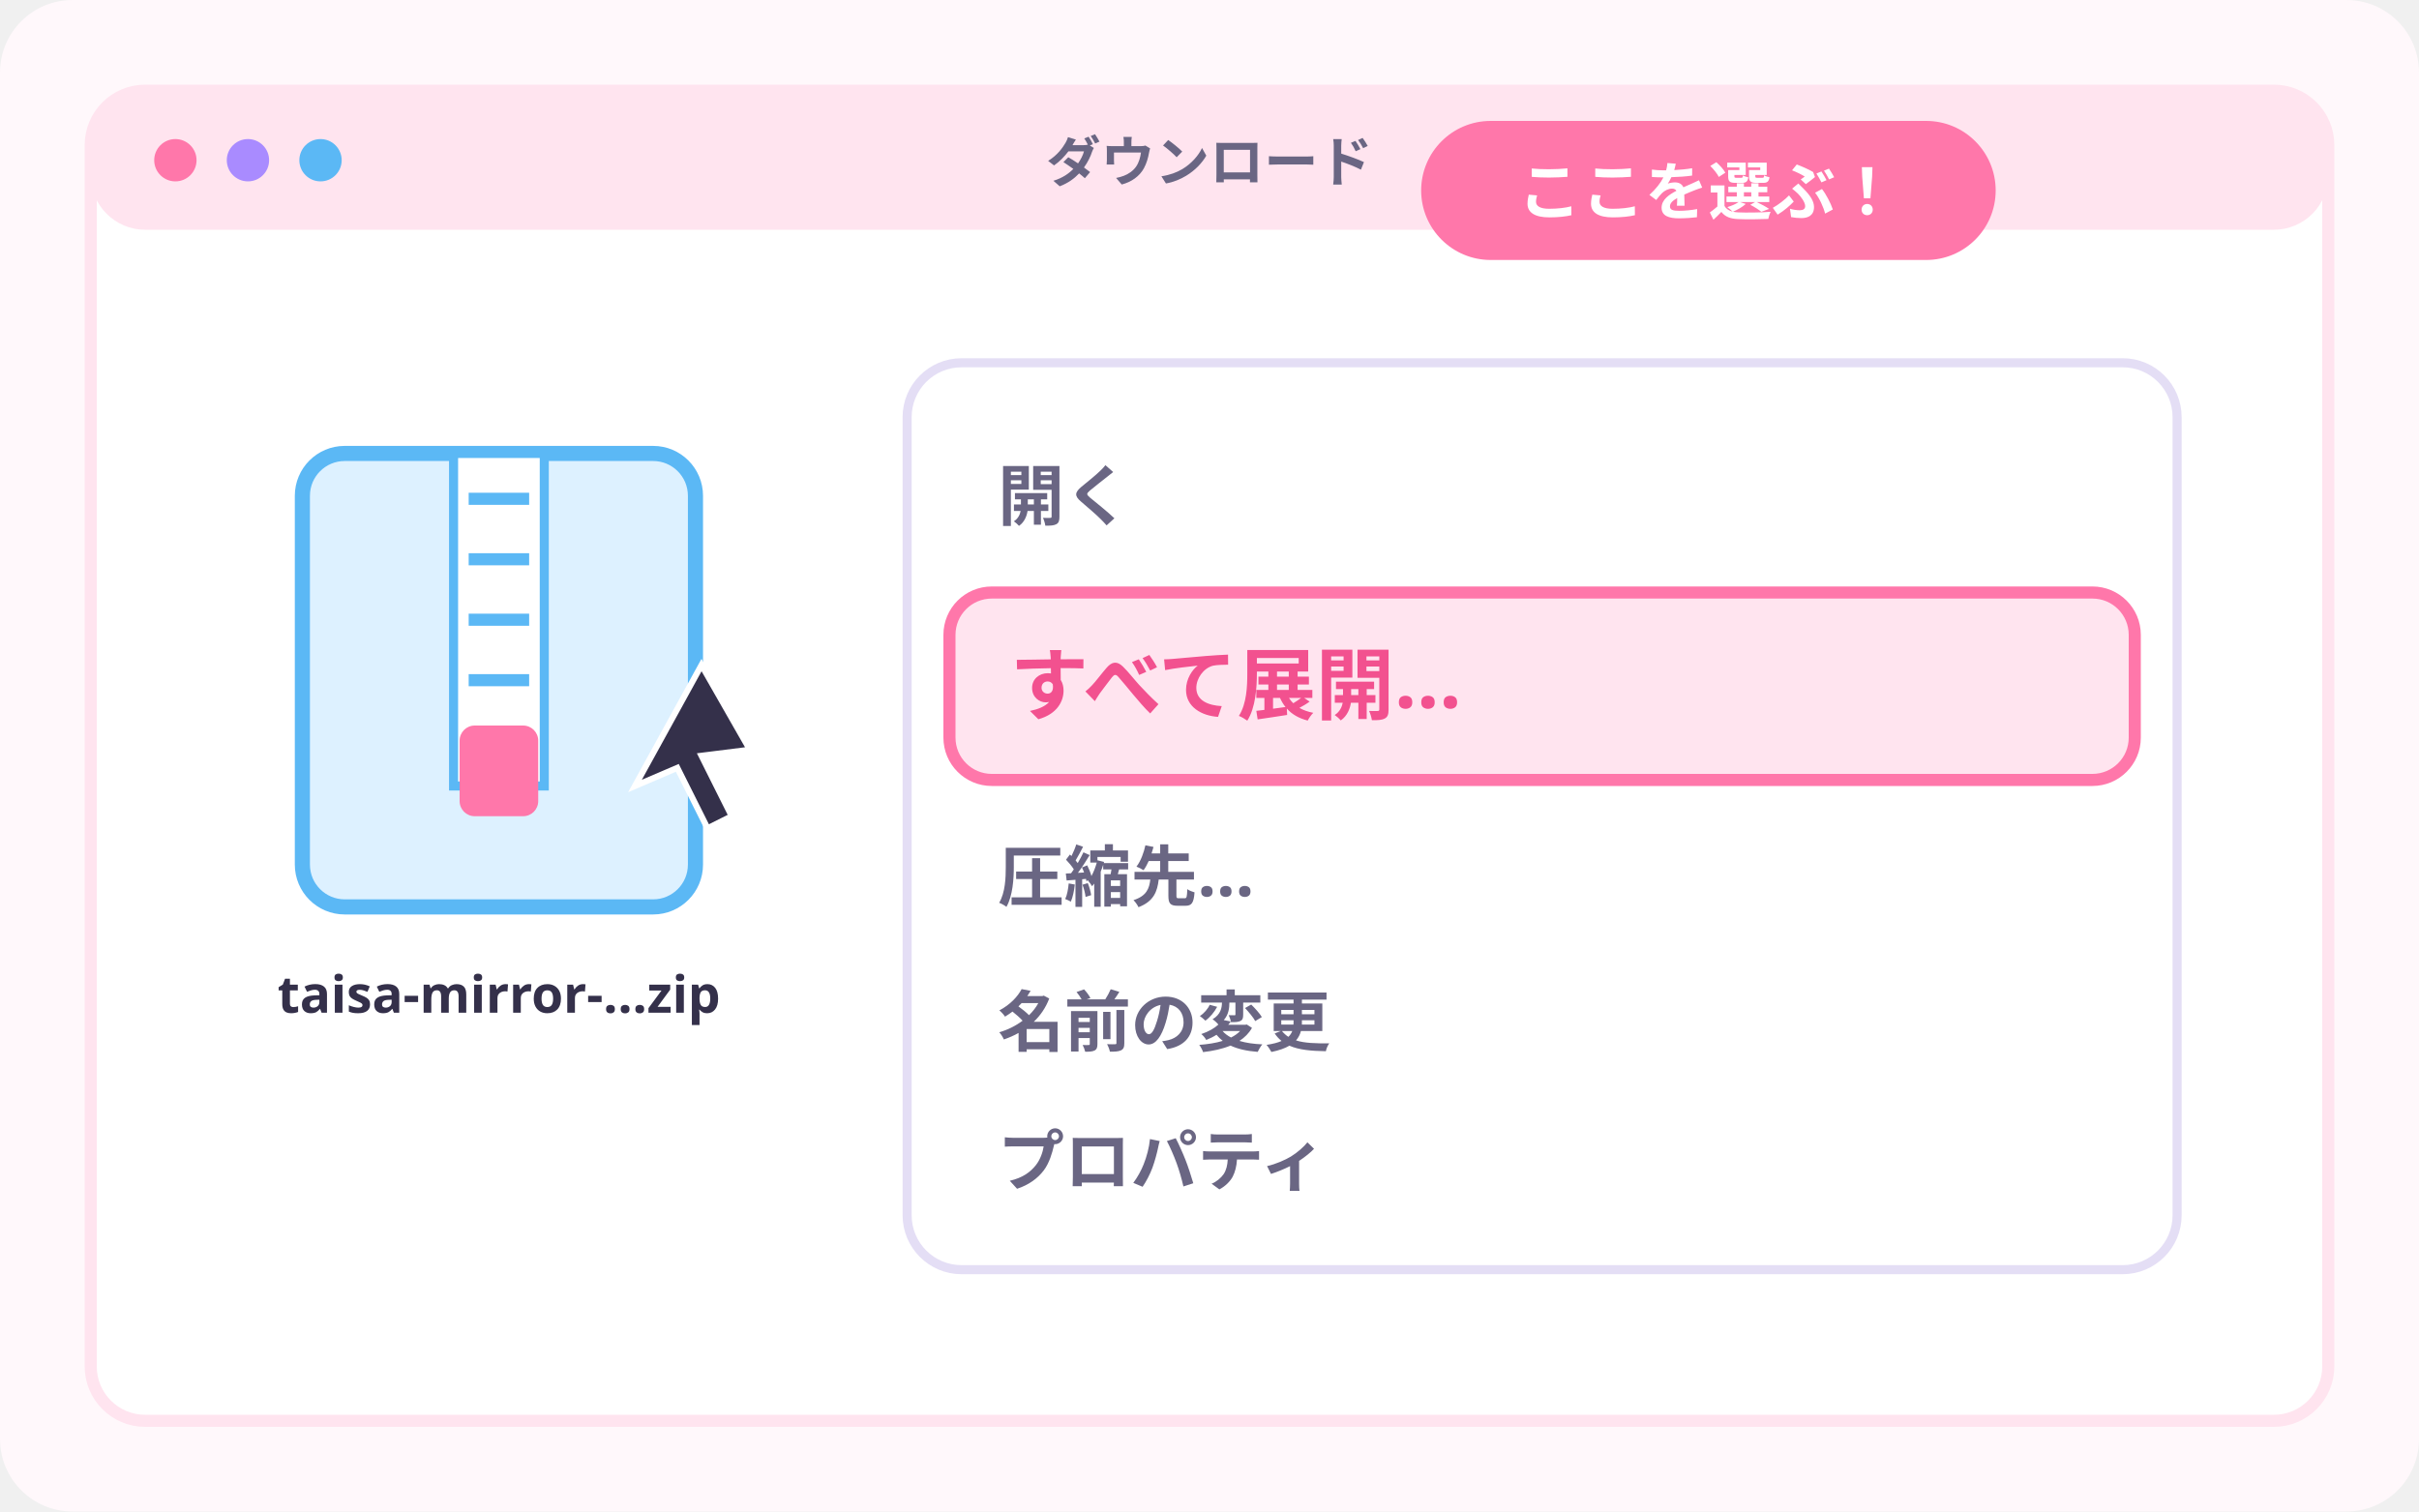
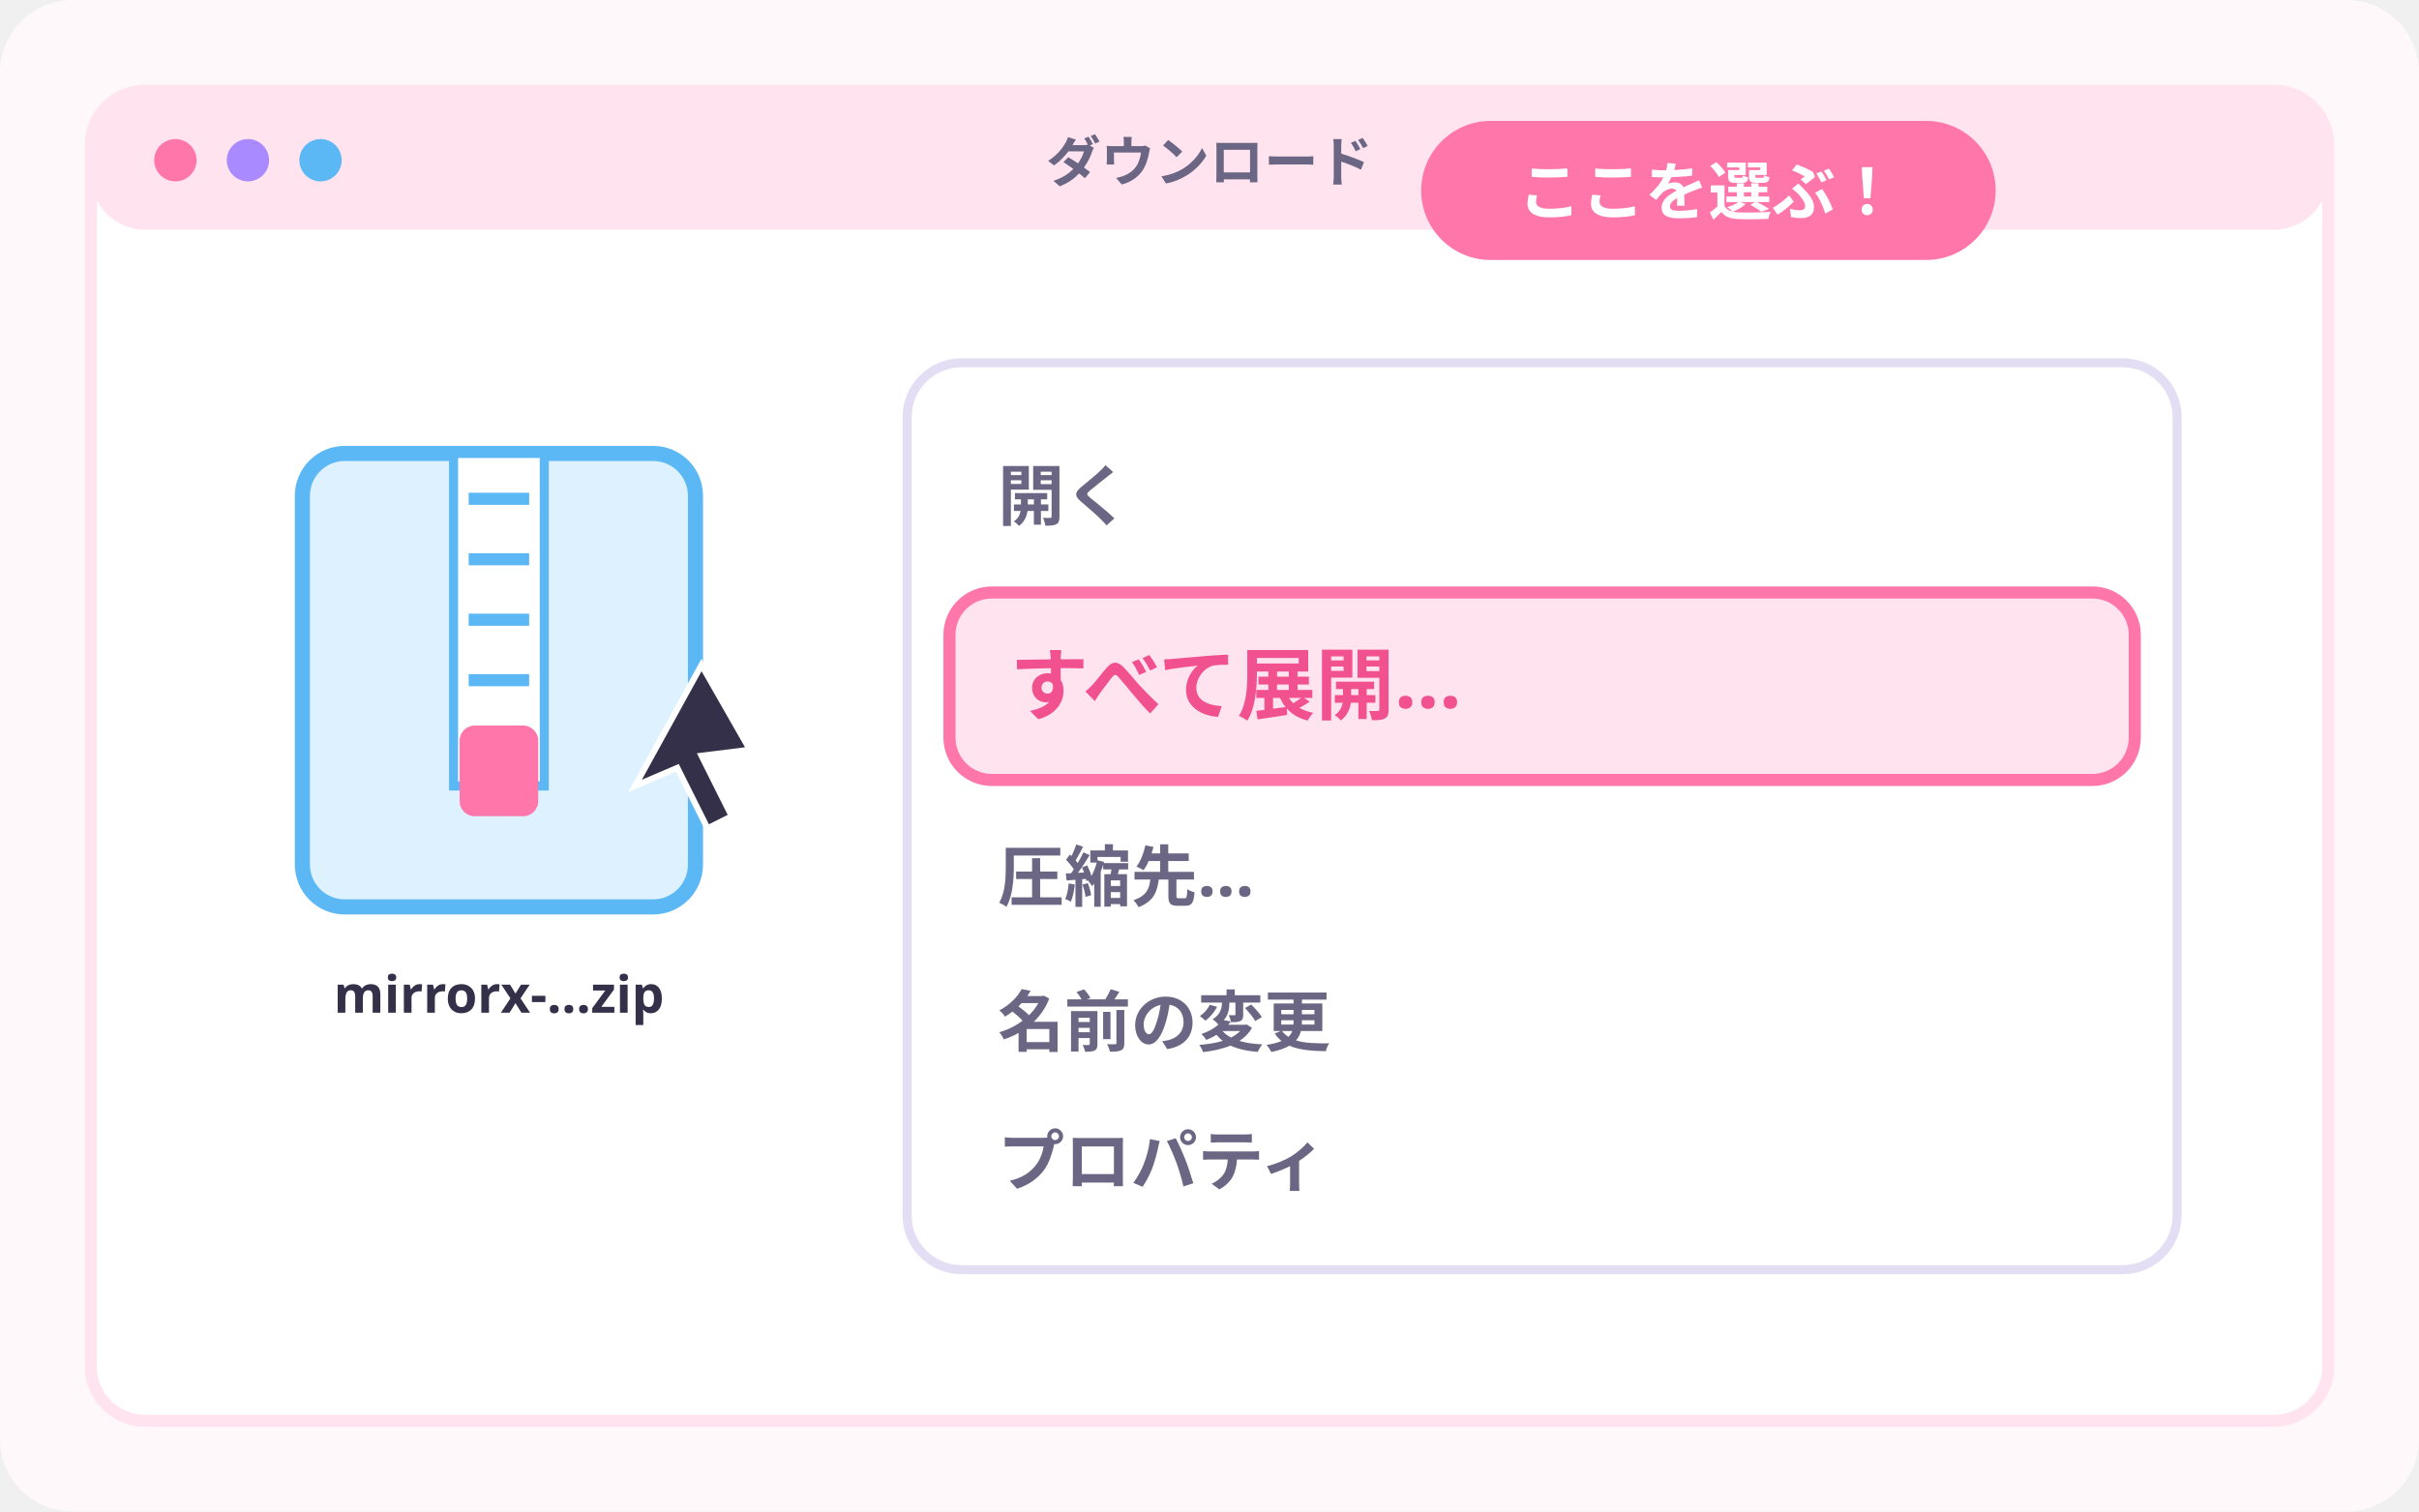
<svg xmlns="http://www.w3.org/2000/svg" viewBox="0 0 800 500">
  <style>text{font-family:"Yu Gothic UI","Hiragino Maru Gothic ProN",Meiryo,sans-serif;font-weight:800}</style>
  <rect width="800" height="500" rx="24" fill="#FFF8FB" />
  <rect x="30" y="30" width="740" height="440" rx="18" fill="#fff" stroke="#FFE4EF" stroke-width="4" />
  <rect x="30" y="30" width="740" height="46" rx="18" fill="#FFE4EF" />
  <circle cx="58" cy="53" r="7" fill="#FF77AA" />
  <circle cx="82" cy="53" r="7" fill="#A98BFF" />
  <circle cx="106" cy="53" r="7" fill="#5BB8F5" />
  <text x="400" y="60" text-anchor="middle" font-size="18" fill="#6A6683">ダウンロード</text>
  <rect x="100" y="150" width="130" height="150" rx="14" fill="#DDF1FF" stroke="#5BB8F5" stroke-width="5" />
  <rect x="150" y="150" width="30" height="110" fill="#fff" stroke="#5BB8F5" stroke-width="3" />
  <path d="M155 165h20M155 185h20M155 205h20M155 225h20" stroke="#5BB8F5" stroke-width="4" />
  <rect x="152" y="240" width="26" height="30" rx="5" fill="#FF77AA" />
-   <text x="165" y="335" text-anchor="middle" font-size="17" fill="#34304A">taisa-mirror-…zip</text>
+   <text x="165" y="335" text-anchor="middle" font-size="17" fill="#34304A">mirrorx-…zip</text>
  <g transform="translate(300 120)">
    <rect width="420" height="300" rx="18" fill="#fff" stroke="#E4DEF5" stroke-width="3" />
    <text x="30" y="52" font-size="22" fill="#6A6683">開く</text>
    <rect x="14" y="76" width="392" height="62" rx="14" fill="#FFE4EF" stroke="#FF77AA" stroke-width="4" />
    <text x="34" y="116" font-size="26" fill="#F2518F">すべて展開...</text>
    <text x="30" y="178" font-size="22" fill="#6A6683">圧縮先...</text>
    <text x="30" y="226" font-size="22" fill="#6A6683">名前の変更</text>
    <text x="30" y="272" font-size="22" fill="#6A6683">プロパティ</text>
  </g>
  <path d="M232 220l-22 40 14-6 10 20 8-4-10-20 16-2z" fill="#34304A" stroke="#fff" stroke-width="2" />
  <g transform="translate(470 40)">
    <rect width="190" height="46" rx="23" fill="#FF77AA" />
    <text x="95" y="31" text-anchor="middle" font-size="21" fill="#fff">ここを選ぶ！</text>
  </g>
</svg>
